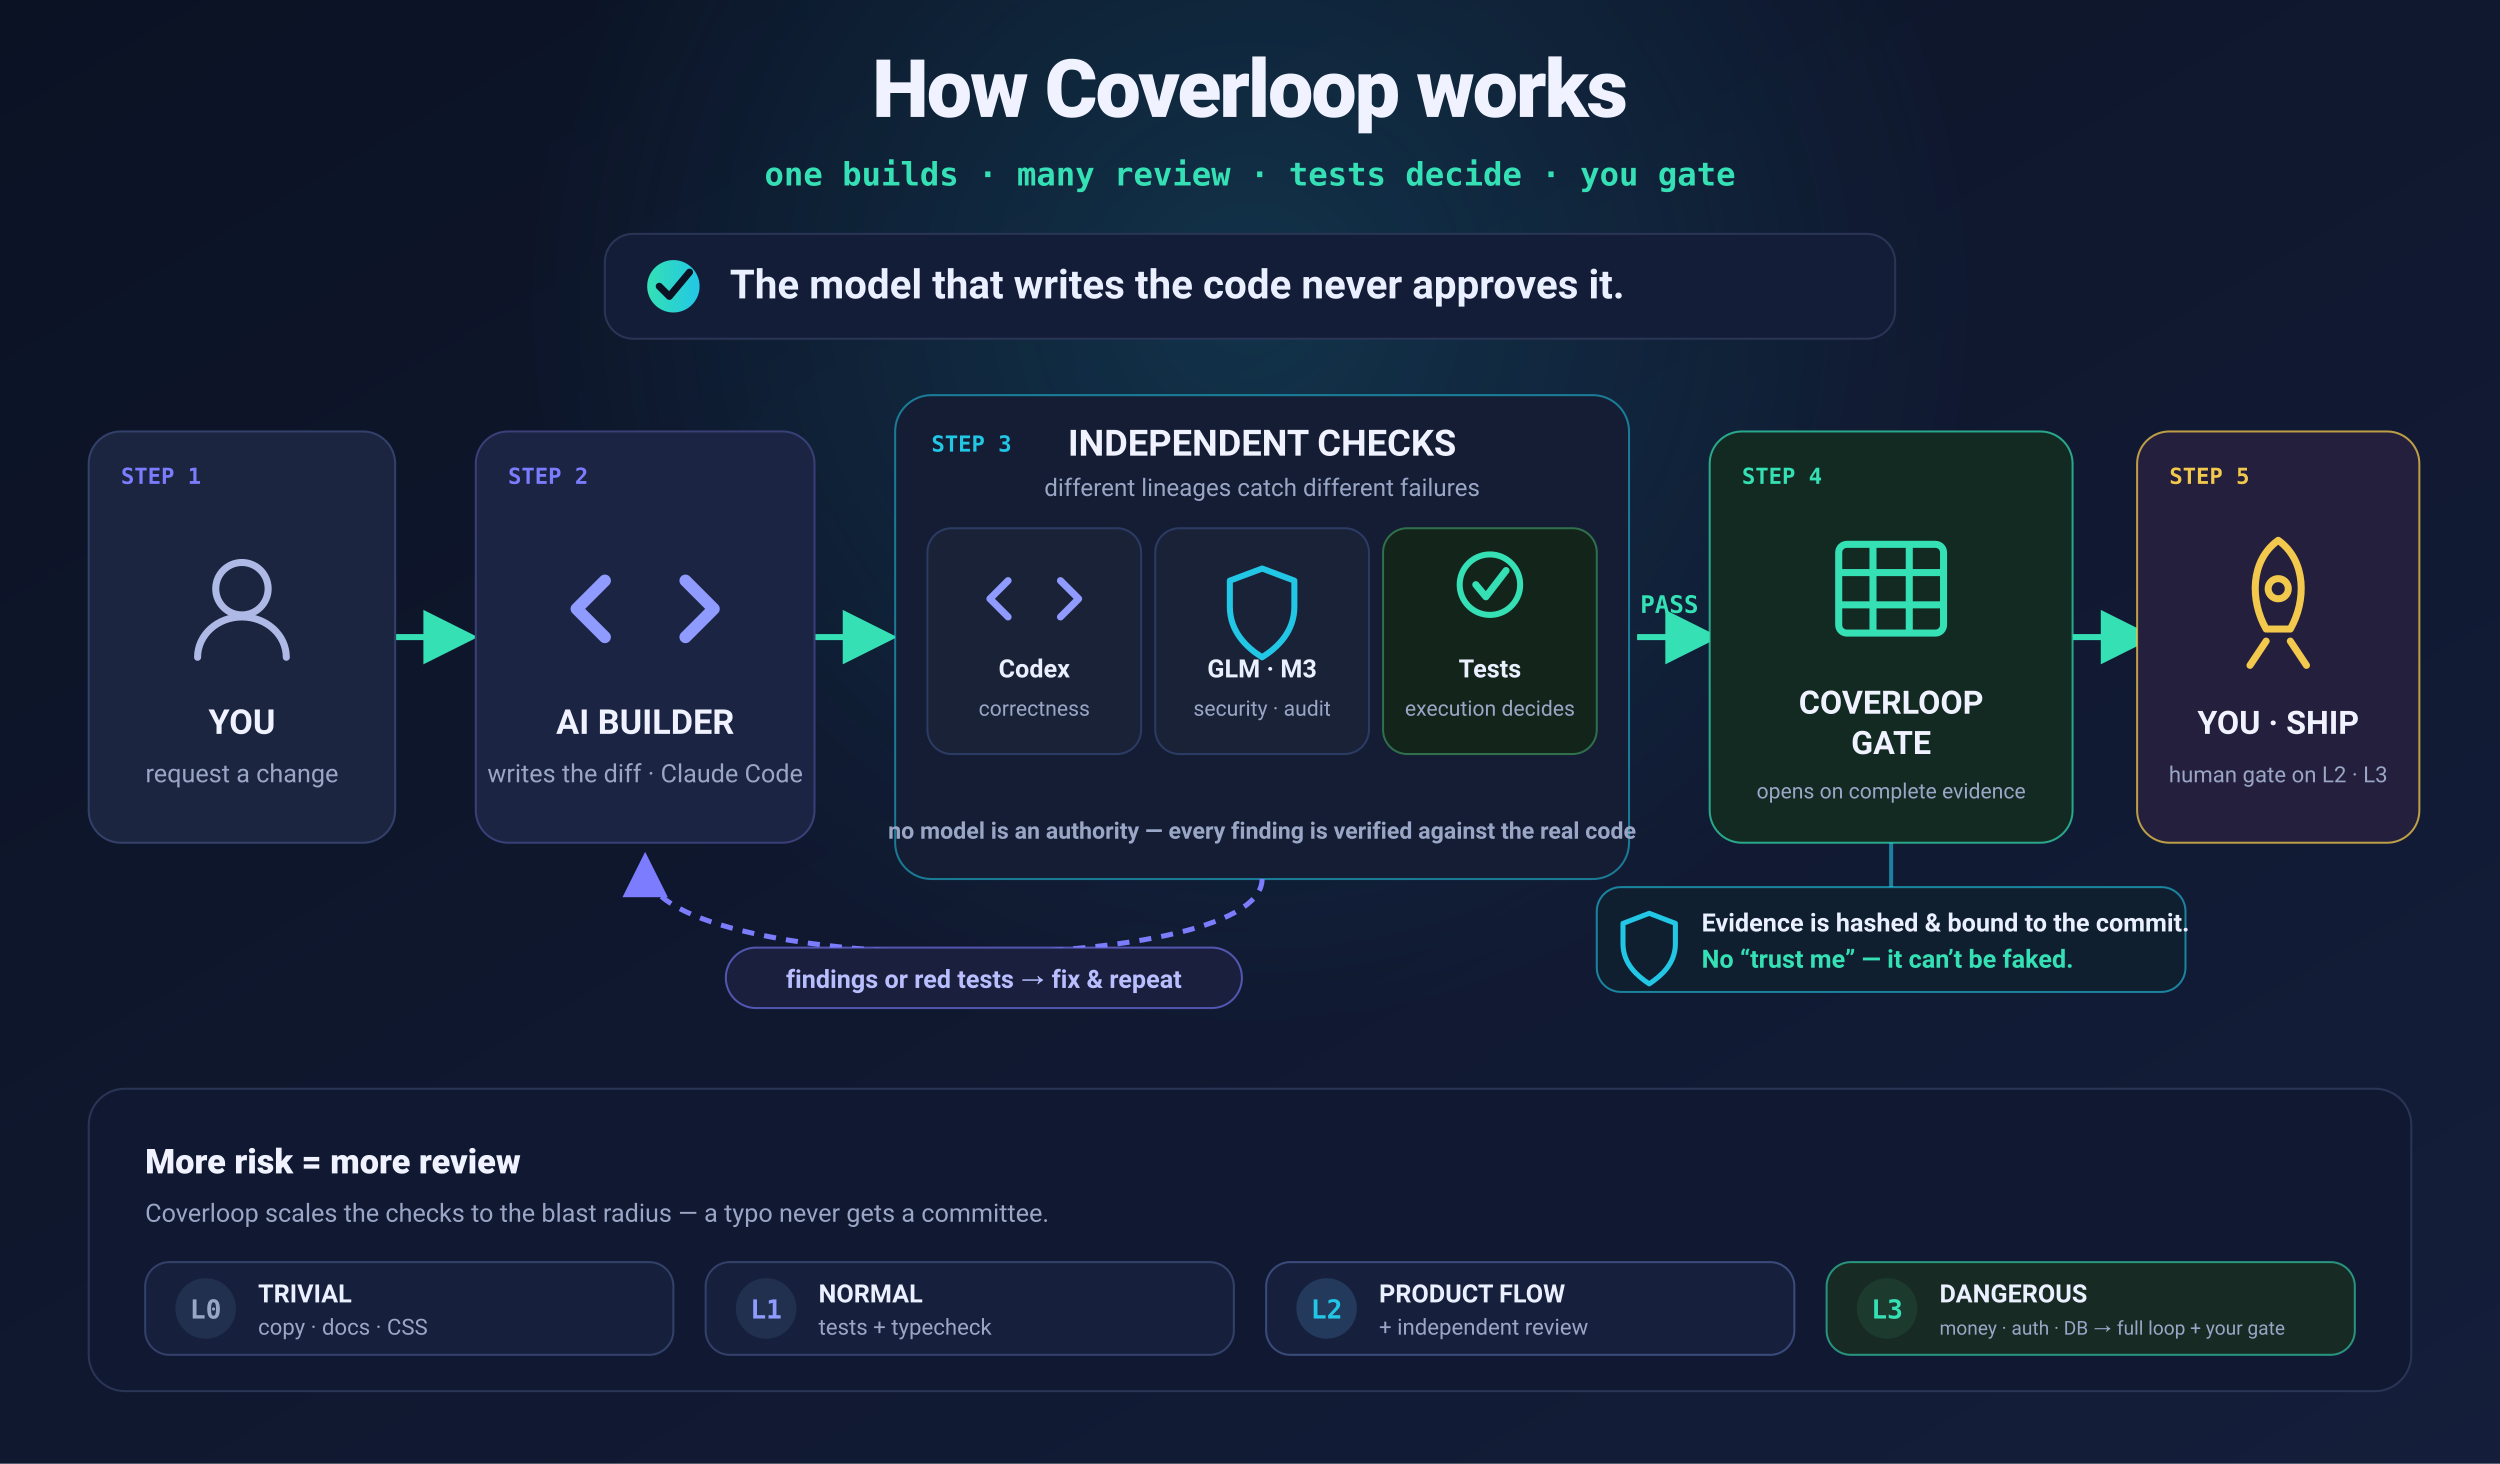
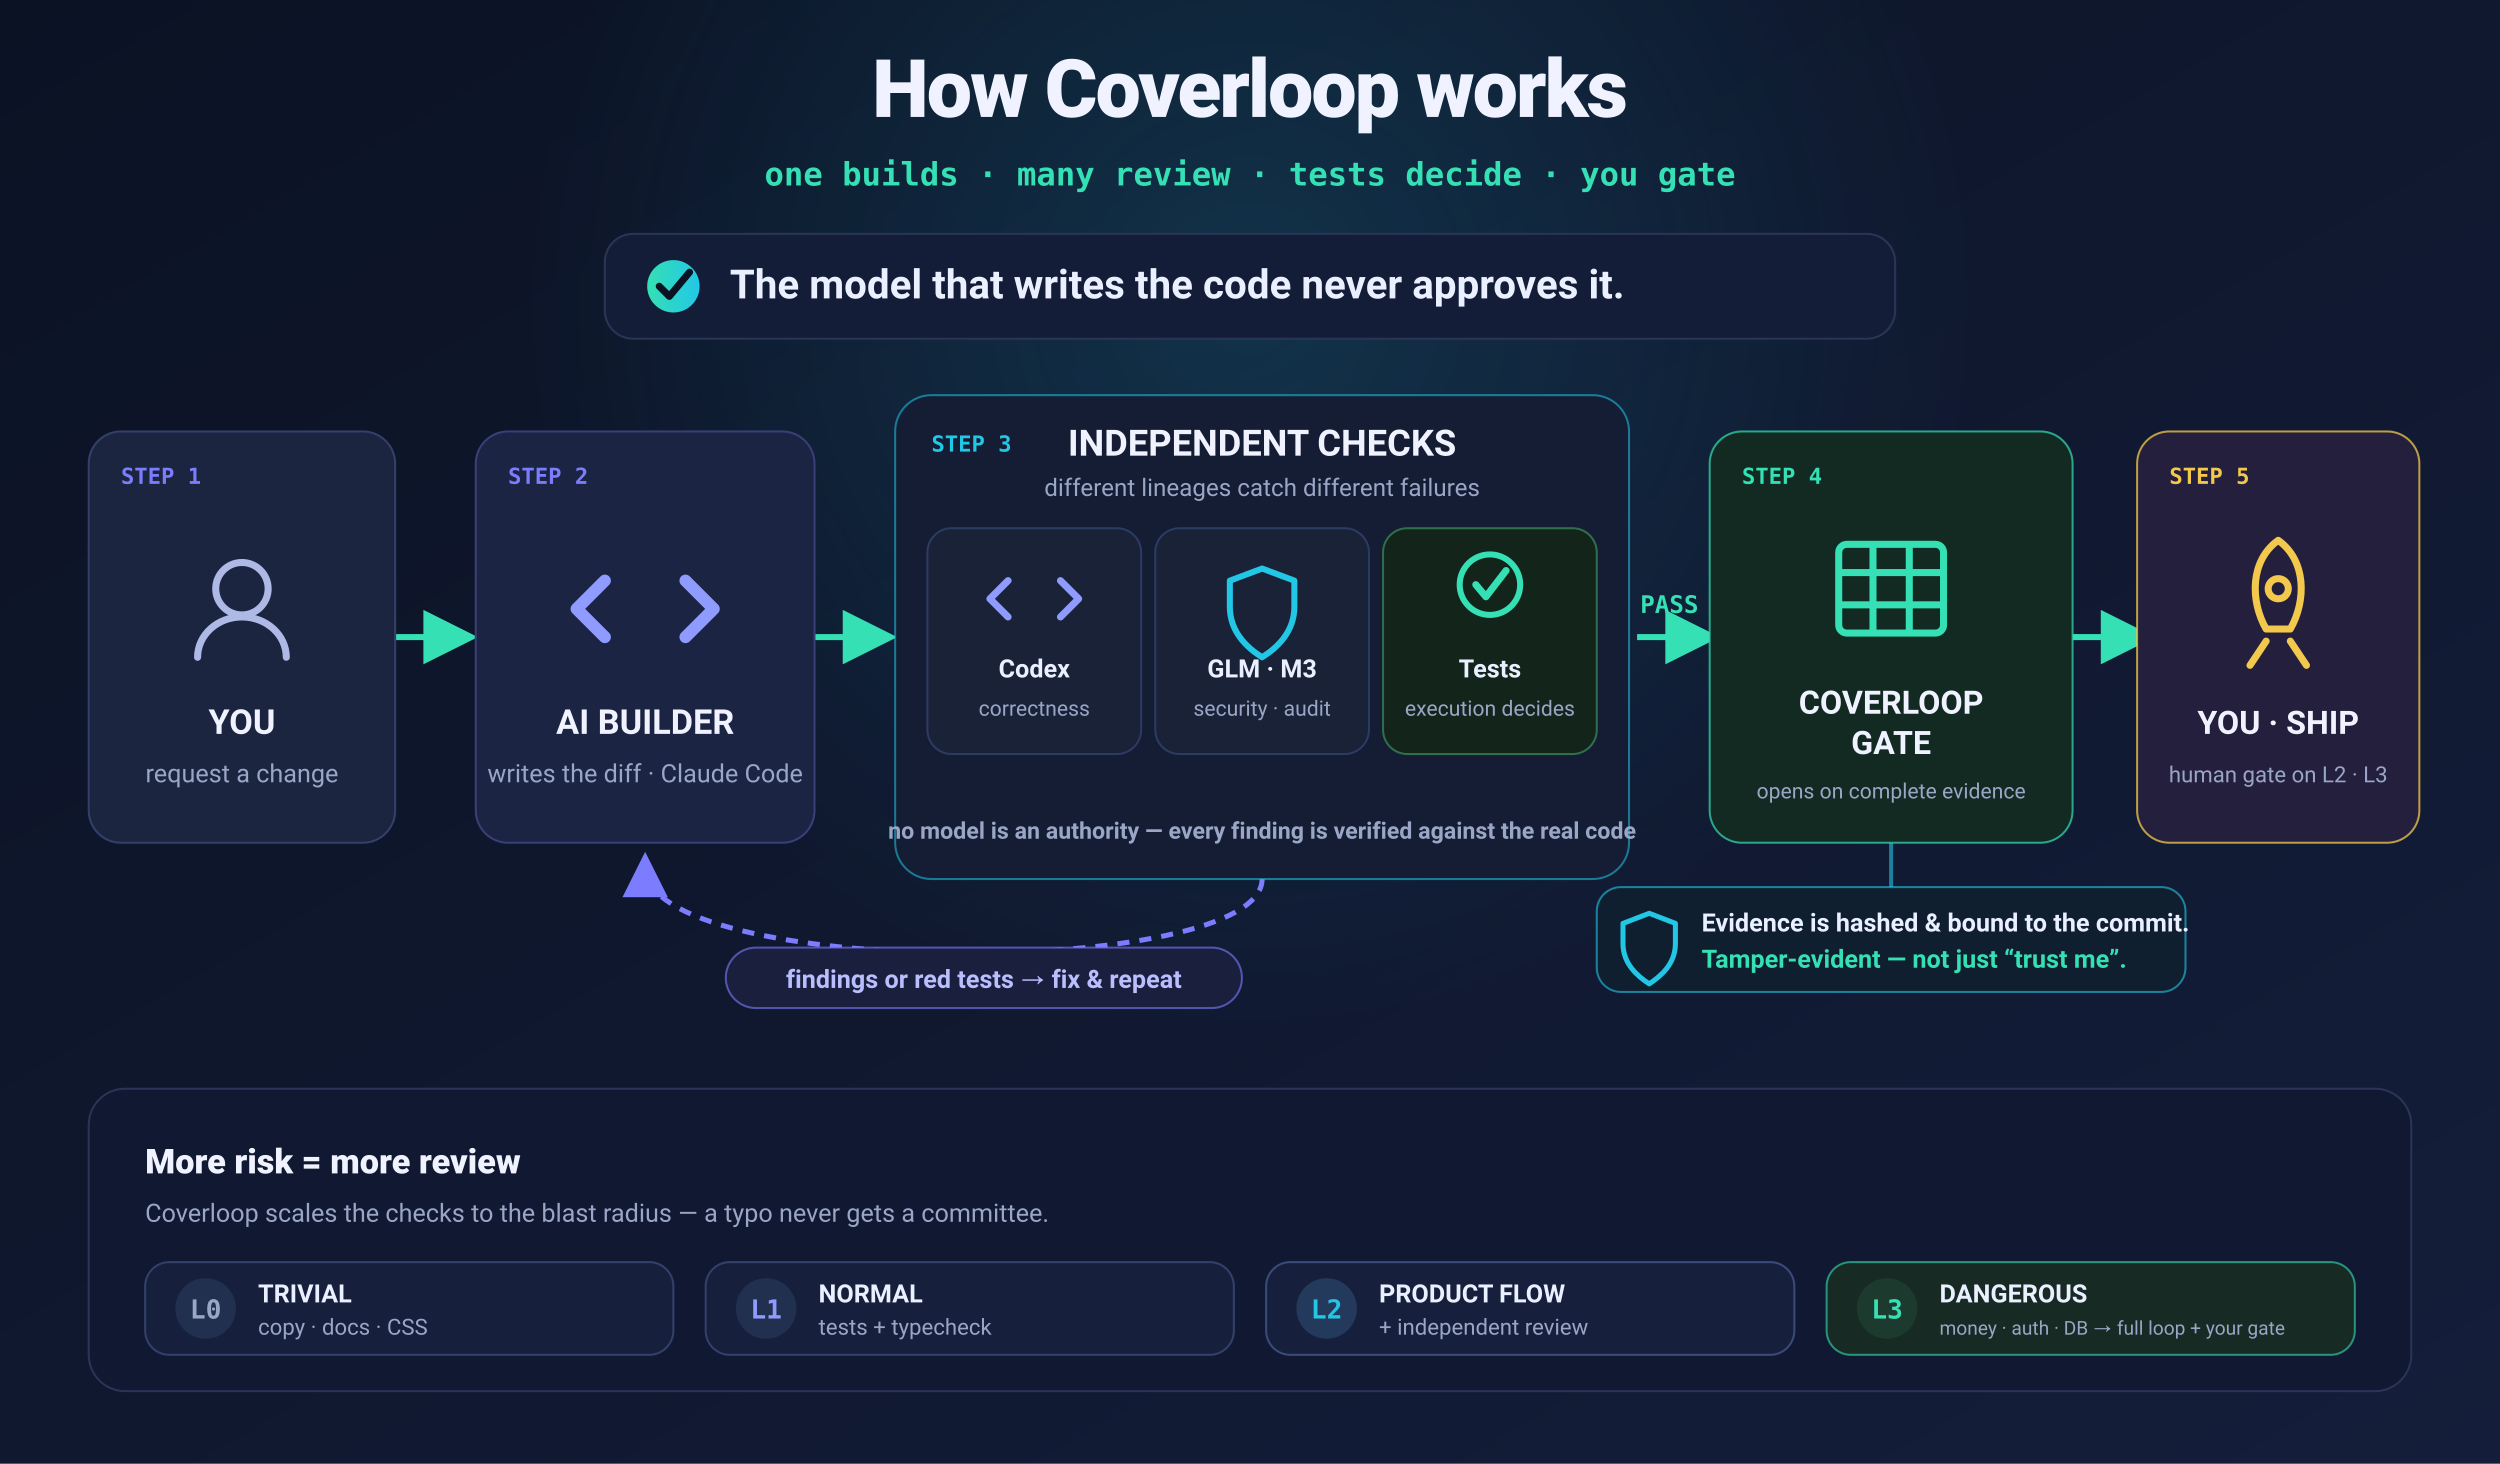
<svg xmlns="http://www.w3.org/2000/svg" viewBox="0 0 1240 726" width="1240" height="726" role="img" aria-label="How Coverloop works: you request a change, an AI builder writes it, independent models and your tests attack it, a fail-closed gate opens only when hashed commit-bound evidence is complete, and you hold the final gate on dangerous changes. Review scales to risk from L0 to L3.">
  <defs>
    <linearGradient id="bg" x1="0" y1="0" x2="1" y2="1">
      <stop offset="0" stop-color="#0B1224" />
      <stop offset="1" stop-color="#141E3A" />
    </linearGradient>
    <linearGradient id="accent" x1="0" y1="0" x2="1" y2="0">
      <stop offset="0" stop-color="#34E0B4" />
      <stop offset="1" stop-color="#22C7E6" />
    </linearGradient>
    <radialGradient id="glow" cx="0.5" cy="0.5" r="0.5">
      <stop offset="0" stop-color="#22C7E6" stop-opacity="0.16" />
      <stop offset="1" stop-color="#22C7E6" stop-opacity="0" />
    </radialGradient>
    <marker id="arw" markerWidth="9" markerHeight="9" refX="6" refY="4.5" orient="auto">
      <path d="M0 0 L9 4.5 L0 9 Z" fill="#34E0B4" />
    </marker>
    <marker id="arwLoop" markerWidth="9" markerHeight="9" refX="6" refY="4.5" orient="auto">
      <path d="M0 0 L9 4.5 L0 9 Z" fill="#7C7CFF" />
    </marker>
    <style>
      .h  { font-family: ui-sans-serif, system-ui, -apple-system, 'Segoe UI', Roboto, Helvetica, Arial, sans-serif; }
      .m  { font-family: ui-monospace, SFMono-Regular, Menlo, Consolas, monospace; }
      .step { font-weight:700; fill:#F0F3FF; }
      .sub  { fill:#9AA6C6; }
      .tag  { font-weight:700; letter-spacing:1px; }
    </style>
  </defs>
  <rect width="1240" height="726" fill="url(#bg)" />
  <circle cx="620" cy="150" r="360" fill="url(#glow)" />
  <g transform="translate(620,58)" text-anchor="middle">
    <text class="h" y="0" font-size="40" font-weight="800" fill="#F0F3FF" letter-spacing="-1">How Coverloop works</text>
    <text class="m" y="34" font-size="16" font-weight="600" fill="#34E0B4">one builds · many review · tests decide · you gate</text>
  </g>
  <g transform="translate(300,116)">
    <rect x="0" y="0" width="640" height="52" rx="14" fill="#141d38" stroke="#2A3556" />
    <circle cx="34" cy="26" r="13" fill="url(#accent)" />
    <path d="M27 26 l5 5 l10 -12" fill="none" stroke="#0B1224" stroke-width="3.5" stroke-linecap="round" stroke-linejoin="round" />
    <text class="h" x="62" y="32" font-size="20" font-weight="700" fill="#EAF0FF">The model that writes the code never approves it.</text>
  </g>
  <g stroke="#34E0B4" stroke-width="3" fill="none">
    <line x1="196" y1="316" x2="228" y2="316" marker-end="url(#arw)" />
    <line x1="404" y1="316" x2="436" y2="316" marker-end="url(#arw)" />
    <line x1="812" y1="316" x2="844" y2="316" marker-end="url(#arw)" />
    <line x1="1028" y1="316" x2="1060" y2="316" marker-end="url(#arw)" />
  </g>
  <text class="m" x="828" y="304" text-anchor="middle" font-size="12" font-weight="700" fill="#34E0B4">PASS</text>
  <g transform="translate(44,214)">
    <rect width="152" height="204" rx="16" fill="#1b2540" stroke="#33406a" />
    <text class="m" x="16" y="26" font-size="11" font-weight="700" fill="#7C7CFF">STEP 1</text>
    <g transform="translate(76,86)" stroke="#AEB9E6" stroke-width="3.5" fill="none">
      <circle cx="0" cy="-8" r="13" />
      <path d="M-22 26 a22 20 0 0 1 44 0" stroke-linecap="round" />
    </g>
    <text class="h step" x="76" y="150" text-anchor="middle" font-size="17">YOU</text>
    <text class="h sub" x="76" y="174" text-anchor="middle" font-size="12.5">request a change</text>
  </g>
  <g transform="translate(236,214)">
    <rect width="168" height="204" rx="16" fill="#1b2442" stroke="#3a3f78" />
    <text class="m" x="16" y="26" font-size="11" font-weight="700" fill="#7C7CFF">STEP 2</text>
    <g transform="translate(84,84)" stroke="#8f9bff" stroke-width="6" fill="none" stroke-linecap="round" stroke-linejoin="round">
      <path d="M-20 -10 l-14 14 l14 14" />
      <path d="M20 -10 l14 14 l-14 14" />
    </g>
    <text class="h step" x="84" y="150" text-anchor="middle" font-size="17">AI BUILDER</text>
    <text class="h sub" x="84" y="174" text-anchor="middle" font-size="12.5">writes the diff · Claude Code</text>
  </g>
  <g transform="translate(444,196)">
    <rect width="364" height="240" rx="18" fill="#141d33" stroke="#22C7E6" stroke-opacity="0.55" />
    <text class="m" x="18" y="28" font-size="11" font-weight="700" fill="#22C7E6">STEP 3</text>
    <text class="h step" x="182" y="30" text-anchor="middle" font-size="18">INDEPENDENT CHECKS</text>
    <text class="h sub" x="182" y="50" text-anchor="middle" font-size="12">different lineages catch different failures</text>
    <g transform="translate(16,66)">
      <rect width="106" height="112" rx="12" fill="#1a2238" stroke="#2c3b63" />
      <g transform="translate(53,34)" stroke="#8f9bff" stroke-width="3.5" fill="none" stroke-linecap="round" stroke-linejoin="round">
        <path d="M-13 -8 l-9 9 l9 9" />
        <path d="M13 -8 l9 9 l-9 9" />
      </g>
      <text class="h" x="53" y="74" text-anchor="middle" font-size="12.5" font-weight="700" fill="#EAF0FF">Codex</text>
      <text class="h sub" x="53" y="93" text-anchor="middle" font-size="10.5">correctness</text>
    </g>
    <g transform="translate(129,66)">
      <rect width="106" height="112" rx="12" fill="#1a2238" stroke="#2c3b63" />
      <path transform="translate(53,20)" d="M0 0 l16 6 v13 c0 12 -8 20 -16 25 c-8 -5 -16 -13 -16 -25 v-13 z" fill="none" stroke="#22C7E6" stroke-width="3" stroke-linejoin="round" />
      <text class="h" x="53" y="74" text-anchor="middle" font-size="12.5" font-weight="700" fill="#EAF0FF">GLM · M3</text>
      <text class="h sub" x="53" y="93" text-anchor="middle" font-size="10.5">security · audit</text>
    </g>
    <g transform="translate(242,66)">
      <rect width="106" height="112" rx="12" fill="#13241b" stroke="#2f6f4c" />
      <g transform="translate(53,28)">
        <circle r="15" fill="none" stroke="#34E0B4" stroke-width="3" />
        <path d="M-7 0 l5 6 l10 -13" fill="none" stroke="#34E0B4" stroke-width="3.5" stroke-linecap="round" stroke-linejoin="round" />
      </g>
      <text class="h" x="53" y="74" text-anchor="middle" font-size="12.5" font-weight="700" fill="#EAF0FF">Tests</text>
      <text class="h sub" x="53" y="93" text-anchor="middle" font-size="10.5">execution decides</text>
    </g>
    <text class="h" x="182" y="220" text-anchor="middle" font-size="11.5" font-weight="600" fill="#9AA6C6">no model is an authority — every finding is verified against the real code</text>
  </g>
  <g transform="translate(848,214)">
    <rect width="180" height="204" rx="16" fill="#122a22" stroke="#34E0B4" stroke-opacity="0.7" />
    <text class="m" x="16" y="26" font-size="11" font-weight="700" fill="#34E0B4">STEP 4</text>
    <g transform="translate(90,78)" stroke="#34E0B4" stroke-width="3.5" fill="none">
      <rect x="-26" y="-22" width="52" height="44" rx="4" />
      <line x1="-26" y1="-8" x2="26" y2="-8" />
      <line x1="-26" y1="8" x2="26" y2="8" />
      <line x1="-9" y1="-22" x2="-9" y2="22" />
      <line x1="9" y1="-22" x2="9" y2="22" />
    </g>
    <text class="h step" x="90" y="140" text-anchor="middle" font-size="16">COVERLOOP</text>
    <text class="h step" x="90" y="160" text-anchor="middle" font-size="16">GATE</text>
    <text class="h sub" x="90" y="182" text-anchor="middle" font-size="10.5">opens on complete evidence</text>
  </g>
  <g transform="translate(792,440)">
    <rect width="292" height="52" rx="12" fill="#0f1f30" stroke="#22C7E6" stroke-opacity="0.6" />
    <path transform="translate(26,26)" d="M0 -13 l13 5 v10 c0 10 -7 16 -13 20 c-6 -4 -13 -10 -13 -20 v-10 z" fill="none" stroke="#22C7E6" stroke-width="2.5" stroke-linejoin="round" />
    <text class="h" x="52" y="22" font-size="12.5" font-weight="700" fill="#EAF0FF">Evidence is hashed &amp; bound to the commit.</text>
-     <text class="h" x="52" y="40" font-size="12.5" font-weight="700" fill="#34E0B4">No “trust me” — it can’t be faked.</text>
+     <text class="h" x="52" y="40" font-size="12.5" font-weight="700" fill="#34E0B4">Tamper-evident — not just “trust me”.</text>
  </g>
  <line x1="938" y1="418" x2="938" y2="440" stroke="#22C7E6" stroke-width="2" stroke-opacity="0.6" />
  <g transform="translate(1060,214)">
    <rect width="140" height="204" rx="16" fill="#241f3c" stroke="#F2C94C" stroke-opacity="0.75" />
    <text class="m" x="16" y="26" font-size="11" font-weight="700" fill="#F2C94C">STEP 5</text>
    <g transform="translate(70,84)" stroke="#F2C94C" stroke-width="3.5" fill="none" stroke-linejoin="round">
      <path d="M0 -30 c14 10 14 30 6 44 h-12 c-8 -14 -8 -34 6 -44 z" />
      <circle cx="0" cy="-6" r="5" />
      <path d="M-6 20 l-8 12 M6 20 l8 12" stroke-linecap="round" />
    </g>
    <text class="h step" x="70" y="150" text-anchor="middle" font-size="16">YOU · SHIP</text>
    <text class="h sub" x="70" y="174" text-anchor="middle" font-size="11">human gate on L2 · L3</text>
  </g>
  <path d="M626 436 C 626 486, 320 486, 320 430" fill="none" stroke="#7C7CFF" stroke-width="2.5" stroke-dasharray="6 5" marker-end="url(#arwLoop)" />
  <g transform="translate(360,470)">
    <rect x="0" y="0" width="256" height="30" rx="15" fill="#1a1f3e" stroke="#7C7CFF" stroke-opacity="0.6" />
    <text class="h" x="128" y="20" text-anchor="middle" font-size="12.5" font-weight="700" fill="#B9BEFF">findings or red tests → fix &amp; repeat</text>
  </g>
  <g transform="translate(44,540)">
    <rect width="1152" height="150" rx="18" fill="#101832" stroke="#2A3556" />
    <text class="h" x="28" y="42" font-size="17" font-weight="800" fill="#F0F3FF">More risk = more review</text>
    <text class="h sub" x="28" y="66" font-size="12.5">Coverloop scales the checks to the blast radius — a typo never gets a committee.</text>
    <g transform="translate(28,86)">
      <rect width="262" height="46" rx="12" fill="#16203c" stroke="#33406a" />
      <circle cx="30" cy="23" r="15" fill="#22304f" />
      <text class="m" x="30" y="28" text-anchor="middle" font-size="13" font-weight="800" fill="#9AA6C6">L0</text>
      <text class="h" x="56" y="20" font-size="12.5" font-weight="700" fill="#EAF0FF">TRIVIAL</text>
      <text class="h sub" x="56" y="36" font-size="11">copy · docs · CSS</text>
    </g>
    <g transform="translate(306,86)">
      <rect width="262" height="46" rx="12" fill="#16203c" stroke="#33406a" />
      <circle cx="30" cy="23" r="15" fill="#22304f" />
      <text class="m" x="30" y="28" text-anchor="middle" font-size="13" font-weight="800" fill="#8f9bff">L1</text>
      <text class="h" x="56" y="20" font-size="12.5" font-weight="700" fill="#EAF0FF">NORMAL</text>
      <text class="h sub" x="56" y="36" font-size="11">tests + typecheck</text>
    </g>
    <g transform="translate(584,86)">
      <rect width="262" height="46" rx="12" fill="#16203c" stroke="#3a4a7a" />
      <circle cx="30" cy="23" r="15" fill="#243a5c" />
      <text class="m" x="30" y="28" text-anchor="middle" font-size="13" font-weight="800" fill="#22C7E6">L2</text>
      <text class="h" x="56" y="20" font-size="12.5" font-weight="700" fill="#EAF0FF">PRODUCT FLOW</text>
      <text class="h sub" x="56" y="36" font-size="11">+ independent review</text>
    </g>
    <g transform="translate(862,86)">
      <rect width="262" height="46" rx="12" fill="#182a24" stroke="#34E0B4" stroke-opacity="0.6" />
      <circle cx="30" cy="23" r="15" fill="#1d3a2e" />
      <text class="m" x="30" y="28" text-anchor="middle" font-size="13" font-weight="800" fill="#34E0B4">L3</text>
      <text class="h" x="56" y="20" font-size="12.5" font-weight="700" fill="#EAF0FF">DANGEROUS</text>
      <text class="h sub" x="56" y="36" font-size="9.5">money · auth · DB → full loop + your gate</text>
    </g>
  </g>
</svg>
